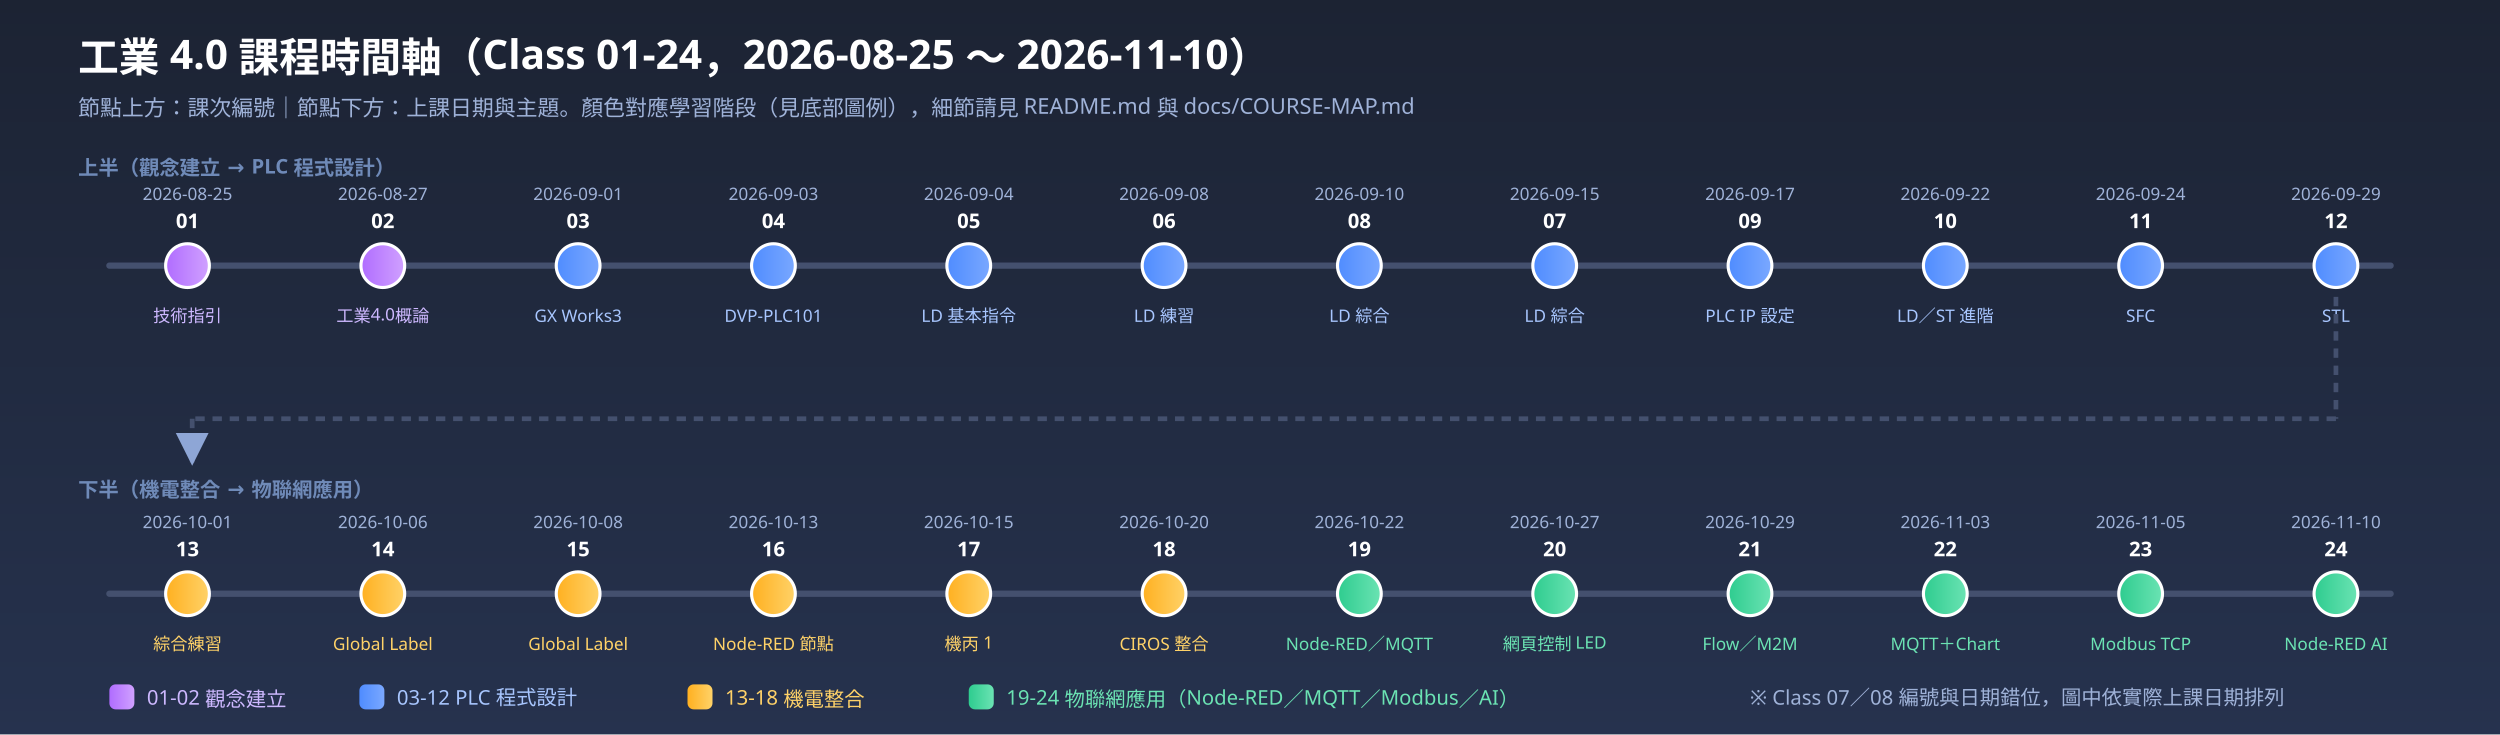
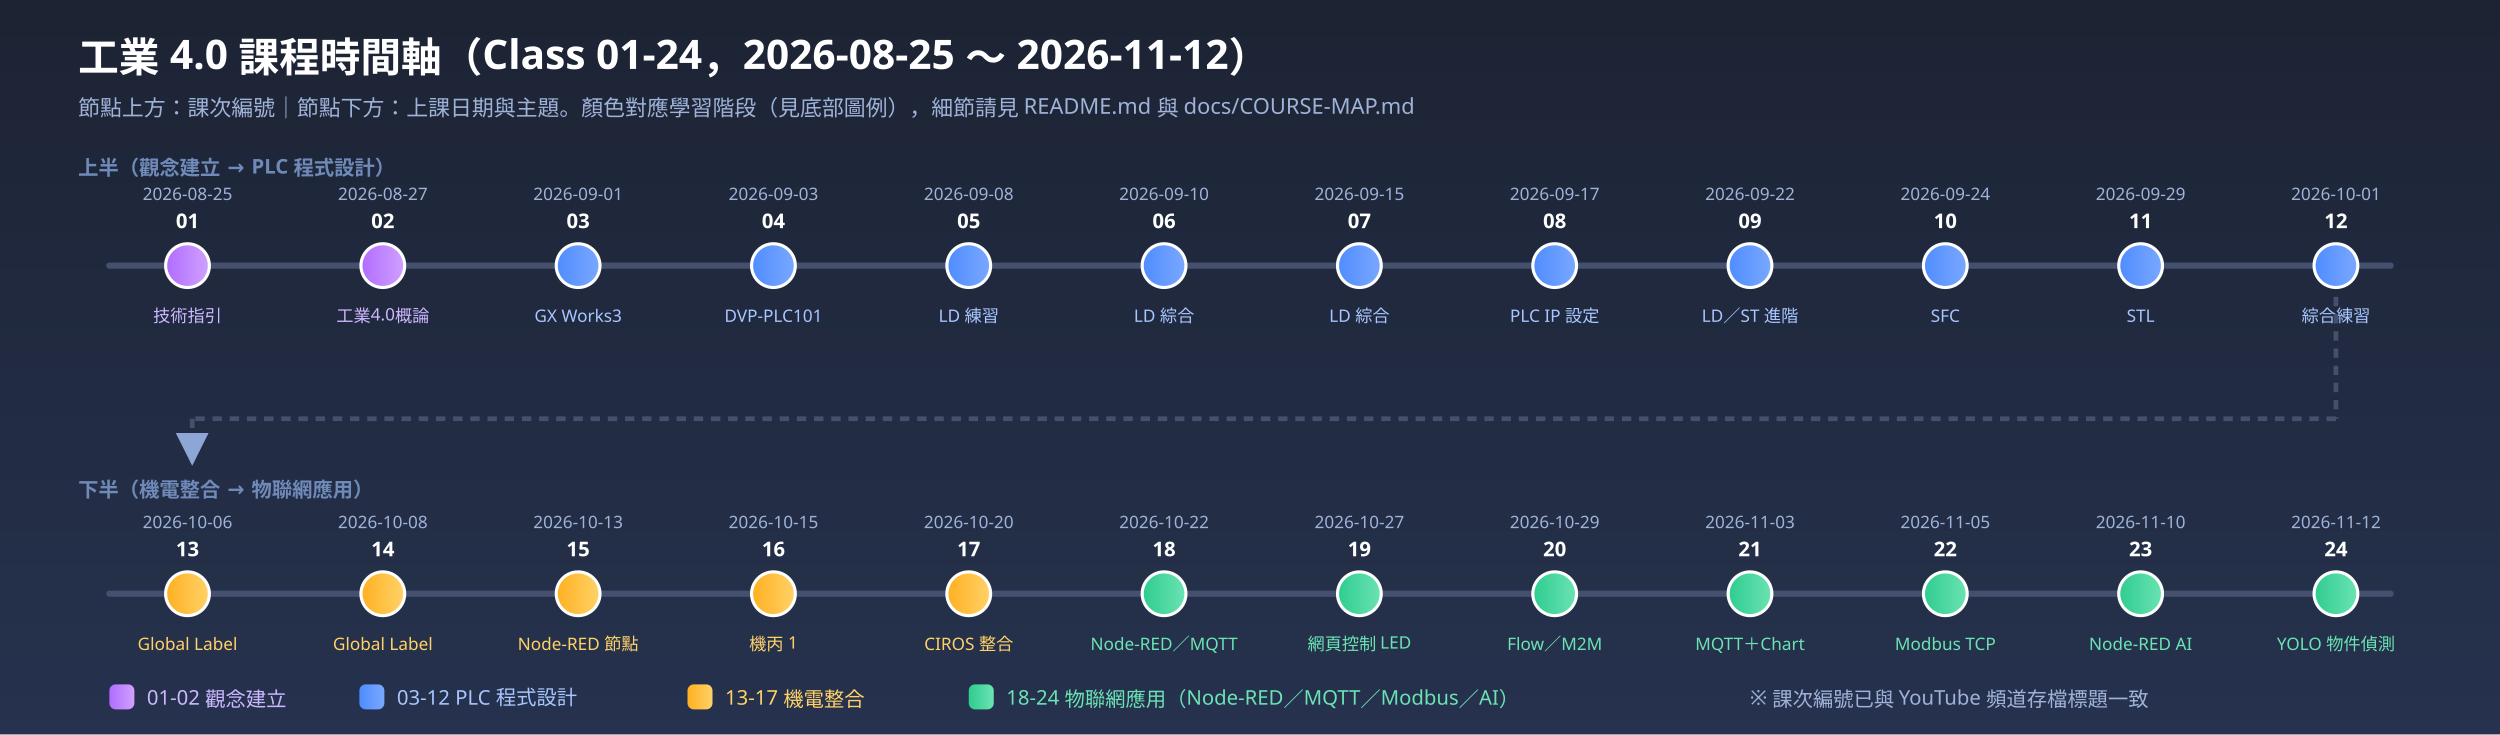
<svg xmlns="http://www.w3.org/2000/svg" viewBox="0 0 1600 470" width="1600" height="470" font-family="'Microsoft JhengHei','PingFang TC',sans-serif">
  <defs>
    <linearGradient id="bg" x1="0" y1="0" x2="0" y2="1">
      <stop offset="0" stop-color="#1c2333" />
      <stop offset="1" stop-color="#26324e" />
    </linearGradient>
    <linearGradient id="plc" x1="0" y1="0" x2="1" y2="0">
      <stop offset="0" stop-color="#4f8cff" />
      <stop offset="1" stop-color="#7aa8ff" />
    </linearGradient>
    <linearGradient id="me" x1="0" y1="0" x2="1" y2="0">
      <stop offset="0" stop-color="#ffb020" />
      <stop offset="1" stop-color="#ffd268" />
    </linearGradient>
    <linearGradient id="iot" x1="0" y1="0" x2="1" y2="0">
      <stop offset="0" stop-color="#2ecc8f" />
      <stop offset="1" stop-color="#6be3b3" />
    </linearGradient>
    <linearGradient id="intro" x1="0" y1="0" x2="1" y2="0">
      <stop offset="0" stop-color="#b06cff" />
      <stop offset="1" stop-color="#d0a1ff" />
    </linearGradient>
    <marker id="wrappar" viewBox="0 0 10 10" refX="9" refY="5" markerWidth="7" markerHeight="7" orient="auto">
      <path d="M0,0 L10,5 L0,10 z" fill="#8ea6d6" />
    </marker>
  </defs>
  <rect width="1600" height="470" fill="url(#bg)" />
-   <text x="50" y="46" fill="#ffffff" font-size="26" font-weight="bold">工業 4.0 課程時間軸（Class 01-24，2026-08-25 ～ 2026-11-10）</text>
+   <text x="50" y="46" fill="#ffffff" font-size="26" font-weight="bold">工業 4.0 課程時間軸（Class 01-24，2026-08-25 ～ 2026-11-12）</text>
  <text x="50" y="74" fill="#9fb2d8" font-size="14">節點上方：課次編號｜節點下方：上課日期與主題。顏色對應學習階段（見底部圖例），細節請見 README.md 與 docs/COURSE-MAP.md</text>
  <text x="50" y="112" fill="#6f8ab8" font-size="13" font-weight="bold">上半（觀念建立 → PLC 程式設計）</text>
  <line x1="70" y1="170" x2="1530" y2="170" stroke="#44506e" stroke-width="4" stroke-linecap="round" />
  <g font-size="12" text-anchor="middle">
    <circle cx="120" cy="170" r="14" fill="url(#intro)" stroke="#ffffff" stroke-width="2" />
    <text x="120" y="146" fill="#ffffff" font-weight="bold" font-size="13">01</text>
    <text x="120" y="128" fill="#9fb2d8" font-size="11">2026-08-25</text>
    <text x="120" y="206" fill="#cdb8ff" font-size="11">技術指引</text>
    <circle cx="245" cy="170" r="14" fill="url(#intro)" stroke="#ffffff" stroke-width="2" />
    <text x="245" y="146" fill="#ffffff" font-weight="bold" font-size="13">02</text>
    <text x="245" y="128" fill="#9fb2d8" font-size="11">2026-08-27</text>
    <text x="245" y="206" fill="#cdb8ff" font-size="11">工業4.0概論</text>
    <circle cx="370" cy="170" r="14" fill="url(#plc)" stroke="#ffffff" stroke-width="2" />
    <text x="370" y="146" fill="#ffffff" font-weight="bold" font-size="13">03</text>
    <text x="370" y="128" fill="#9fb2d8" font-size="11">2026-09-01</text>
    <text x="370" y="206" fill="#a8c6ff" font-size="11">GX Works3</text>
    <circle cx="495" cy="170" r="14" fill="url(#plc)" stroke="#ffffff" stroke-width="2" />
    <text x="495" y="146" fill="#ffffff" font-weight="bold" font-size="13">04</text>
    <text x="495" y="128" fill="#9fb2d8" font-size="11">2026-09-03</text>
    <text x="495" y="206" fill="#a8c6ff" font-size="11">DVP-PLC101</text>
    <circle cx="620" cy="170" r="14" fill="url(#plc)" stroke="#ffffff" stroke-width="2" />
    <text x="620" y="146" fill="#ffffff" font-weight="bold" font-size="13">05</text>
-     <text x="620" y="128" fill="#9fb2d8" font-size="11">2026-09-04</text>
-     <text x="620" y="206" fill="#a8c6ff" font-size="11">LD 基本指令</text>
+     <text x="620" y="128" fill="#9fb2d8" font-size="11">2026-09-08</text>
+     <text x="620" y="206" fill="#a8c6ff" font-size="11">LD 練習</text>
    <circle cx="745" cy="170" r="14" fill="url(#plc)" stroke="#ffffff" stroke-width="2" />
    <text x="745" y="146" fill="#ffffff" font-weight="bold" font-size="13">06</text>
-     <text x="745" y="128" fill="#9fb2d8" font-size="11">2026-09-08</text>
-     <text x="745" y="206" fill="#a8c6ff" font-size="11">LD 練習</text>
+     <text x="745" y="128" fill="#9fb2d8" font-size="11">2026-09-10</text>
+     <text x="745" y="206" fill="#a8c6ff" font-size="11">LD 綜合</text>
    <circle cx="870" cy="170" r="14" fill="url(#plc)" stroke="#ffffff" stroke-width="2" />
-     <text x="870" y="146" fill="#ffffff" font-weight="bold" font-size="13">08</text>
-     <text x="870" y="128" fill="#9fb2d8" font-size="11">2026-09-10</text>
+     <text x="870" y="146" fill="#ffffff" font-weight="bold" font-size="13">07</text>
+     <text x="870" y="128" fill="#9fb2d8" font-size="11">2026-09-15</text>
    <text x="870" y="206" fill="#a8c6ff" font-size="11">LD 綜合</text>
    <circle cx="995" cy="170" r="14" fill="url(#plc)" stroke="#ffffff" stroke-width="2" />
-     <text x="995" y="146" fill="#ffffff" font-weight="bold" font-size="13">07</text>
-     <text x="995" y="128" fill="#9fb2d8" font-size="11">2026-09-15</text>
-     <text x="995" y="206" fill="#a8c6ff" font-size="11">LD 綜合</text>
+     <text x="995" y="146" fill="#ffffff" font-weight="bold" font-size="13">08</text>
+     <text x="995" y="128" fill="#9fb2d8" font-size="11">2026-09-17</text>
+     <text x="995" y="206" fill="#a8c6ff" font-size="11">PLC IP 設定</text>
    <circle cx="1120" cy="170" r="14" fill="url(#plc)" stroke="#ffffff" stroke-width="2" />
    <text x="1120" y="146" fill="#ffffff" font-weight="bold" font-size="13">09</text>
-     <text x="1120" y="128" fill="#9fb2d8" font-size="11">2026-09-17</text>
-     <text x="1120" y="206" fill="#a8c6ff" font-size="11">PLC IP 設定</text>
+     <text x="1120" y="128" fill="#9fb2d8" font-size="11">2026-09-22</text>
+     <text x="1120" y="206" fill="#a8c6ff" font-size="11">LD／ST 進階</text>
    <circle cx="1245" cy="170" r="14" fill="url(#plc)" stroke="#ffffff" stroke-width="2" />
    <text x="1245" y="146" fill="#ffffff" font-weight="bold" font-size="13">10</text>
-     <text x="1245" y="128" fill="#9fb2d8" font-size="11">2026-09-22</text>
-     <text x="1245" y="206" fill="#a8c6ff" font-size="11">LD／ST 進階</text>
+     <text x="1245" y="128" fill="#9fb2d8" font-size="11">2026-09-24</text>
+     <text x="1245" y="206" fill="#a8c6ff" font-size="11">SFC</text>
    <circle cx="1370" cy="170" r="14" fill="url(#plc)" stroke="#ffffff" stroke-width="2" />
    <text x="1370" y="146" fill="#ffffff" font-weight="bold" font-size="13">11</text>
-     <text x="1370" y="128" fill="#9fb2d8" font-size="11">2026-09-24</text>
-     <text x="1370" y="206" fill="#a8c6ff" font-size="11">SFC</text>
+     <text x="1370" y="128" fill="#9fb2d8" font-size="11">2026-09-29</text>
+     <text x="1370" y="206" fill="#a8c6ff" font-size="11">STL</text>
    <circle cx="1495" cy="170" r="14" fill="url(#plc)" stroke="#ffffff" stroke-width="2" />
    <text x="1495" y="146" fill="#ffffff" font-weight="bold" font-size="13">12</text>
-     <text x="1495" y="128" fill="#9fb2d8" font-size="11">2026-09-29</text>
-     <text x="1495" y="206" fill="#a8c6ff" font-size="11">STL</text>
+     <text x="1495" y="128" fill="#9fb2d8" font-size="11">2026-10-01</text>
+     <text x="1495" y="206" fill="#a8c6ff" font-size="11">綜合練習</text>
  </g>
  <path d="M1495,190 L1495,268" stroke="#44506e" stroke-width="3" fill="none" stroke-dasharray="6 5" />
  <path d="M1495,268 L123,268" stroke="#44506e" stroke-width="3" fill="none" stroke-dasharray="6 5" />
  <path d="M123,268 L123,296" stroke="#44506e" stroke-width="3" fill="none" stroke-dasharray="6 5" marker-end="url(#wrappar)" />
  <text x="50" y="318" fill="#6f8ab8" font-size="13" font-weight="bold">下半（機電整合 → 物聯網應用）</text>
  <line x1="70" y1="380" x2="1530" y2="380" stroke="#44506e" stroke-width="4" stroke-linecap="round" />
  <g font-size="12" text-anchor="middle">
    <circle cx="120" cy="380" r="14" fill="url(#me)" stroke="#ffffff" stroke-width="2" />
    <text x="120" y="356" fill="#ffffff" font-weight="bold" font-size="13">13</text>
-     <text x="120" y="338" fill="#9fb2d8" font-size="11">2026-10-01</text>
-     <text x="120" y="416" fill="#ffd268" font-size="11">綜合練習</text>
+     <text x="120" y="338" fill="#9fb2d8" font-size="11">2026-10-06</text>
+     <text x="120" y="416" fill="#ffd268" font-size="11">Global Label</text>
    <circle cx="245" cy="380" r="14" fill="url(#me)" stroke="#ffffff" stroke-width="2" />
    <text x="245" y="356" fill="#ffffff" font-weight="bold" font-size="13">14</text>
-     <text x="245" y="338" fill="#9fb2d8" font-size="11">2026-10-06</text>
+     <text x="245" y="338" fill="#9fb2d8" font-size="11">2026-10-08</text>
    <text x="245" y="416" fill="#ffd268" font-size="11">Global Label</text>
    <circle cx="370" cy="380" r="14" fill="url(#me)" stroke="#ffffff" stroke-width="2" />
    <text x="370" y="356" fill="#ffffff" font-weight="bold" font-size="13">15</text>
-     <text x="370" y="338" fill="#9fb2d8" font-size="11">2026-10-08</text>
-     <text x="370" y="416" fill="#ffd268" font-size="11">Global Label</text>
+     <text x="370" y="338" fill="#9fb2d8" font-size="11">2026-10-13</text>
+     <text x="370" y="416" fill="#ffd268" font-size="11">Node-RED 節點</text>
    <circle cx="495" cy="380" r="14" fill="url(#me)" stroke="#ffffff" stroke-width="2" />
    <text x="495" y="356" fill="#ffffff" font-weight="bold" font-size="13">16</text>
-     <text x="495" y="338" fill="#9fb2d8" font-size="11">2026-10-13</text>
-     <text x="495" y="416" fill="#ffd268" font-size="11">Node-RED 節點</text>
+     <text x="495" y="338" fill="#9fb2d8" font-size="11">2026-10-15</text>
+     <text x="495" y="416" fill="#ffd268" font-size="11">機丙 1</text>
    <circle cx="620" cy="380" r="14" fill="url(#me)" stroke="#ffffff" stroke-width="2" />
    <text x="620" y="356" fill="#ffffff" font-weight="bold" font-size="13">17</text>
-     <text x="620" y="338" fill="#9fb2d8" font-size="11">2026-10-15</text>
-     <text x="620" y="416" fill="#ffd268" font-size="11">機丙 1</text>
-     <circle cx="745" cy="380" r="14" fill="url(#me)" stroke="#ffffff" stroke-width="2" />
+     <text x="620" y="338" fill="#9fb2d8" font-size="11">2026-10-20</text>
+     <text x="620" y="416" fill="#ffd268" font-size="11">CIROS 整合</text>
+     <circle cx="745" cy="380" r="14" fill="url(#iot)" stroke="#ffffff" stroke-width="2" />
    <text x="745" y="356" fill="#ffffff" font-weight="bold" font-size="13">18</text>
-     <text x="745" y="338" fill="#9fb2d8" font-size="11">2026-10-20</text>
-     <text x="745" y="416" fill="#ffd268" font-size="11">CIROS 整合</text>
+     <text x="745" y="338" fill="#9fb2d8" font-size="11">2026-10-22</text>
+     <text x="745" y="416" fill="#6be3b3" font-size="11">Node-RED／MQTT</text>
    <circle cx="870" cy="380" r="14" fill="url(#iot)" stroke="#ffffff" stroke-width="2" />
    <text x="870" y="356" fill="#ffffff" font-weight="bold" font-size="13">19</text>
-     <text x="870" y="338" fill="#9fb2d8" font-size="11">2026-10-22</text>
-     <text x="870" y="416" fill="#6be3b3" font-size="11">Node-RED／MQTT</text>
+     <text x="870" y="338" fill="#9fb2d8" font-size="11">2026-10-27</text>
+     <text x="870" y="416" fill="#6be3b3" font-size="11">網頁控制 LED</text>
    <circle cx="995" cy="380" r="14" fill="url(#iot)" stroke="#ffffff" stroke-width="2" />
    <text x="995" y="356" fill="#ffffff" font-weight="bold" font-size="13">20</text>
-     <text x="995" y="338" fill="#9fb2d8" font-size="11">2026-10-27</text>
-     <text x="995" y="416" fill="#6be3b3" font-size="11">網頁控制 LED</text>
+     <text x="995" y="338" fill="#9fb2d8" font-size="11">2026-10-29</text>
+     <text x="995" y="416" fill="#6be3b3" font-size="11">Flow／M2M</text>
    <circle cx="1120" cy="380" r="14" fill="url(#iot)" stroke="#ffffff" stroke-width="2" />
    <text x="1120" y="356" fill="#ffffff" font-weight="bold" font-size="13">21</text>
-     <text x="1120" y="338" fill="#9fb2d8" font-size="11">2026-10-29</text>
-     <text x="1120" y="416" fill="#6be3b3" font-size="11">Flow／M2M</text>
+     <text x="1120" y="338" fill="#9fb2d8" font-size="11">2026-11-03</text>
+     <text x="1120" y="416" fill="#6be3b3" font-size="11">MQTT＋Chart</text>
    <circle cx="1245" cy="380" r="14" fill="url(#iot)" stroke="#ffffff" stroke-width="2" />
    <text x="1245" y="356" fill="#ffffff" font-weight="bold" font-size="13">22</text>
-     <text x="1245" y="338" fill="#9fb2d8" font-size="11">2026-11-03</text>
-     <text x="1245" y="416" fill="#6be3b3" font-size="11">MQTT＋Chart</text>
+     <text x="1245" y="338" fill="#9fb2d8" font-size="11">2026-11-05</text>
+     <text x="1245" y="416" fill="#6be3b3" font-size="11">Modbus TCP</text>
    <circle cx="1370" cy="380" r="14" fill="url(#iot)" stroke="#ffffff" stroke-width="2" />
    <text x="1370" y="356" fill="#ffffff" font-weight="bold" font-size="13">23</text>
-     <text x="1370" y="338" fill="#9fb2d8" font-size="11">2026-11-05</text>
-     <text x="1370" y="416" fill="#6be3b3" font-size="11">Modbus TCP</text>
+     <text x="1370" y="338" fill="#9fb2d8" font-size="11">2026-11-10</text>
+     <text x="1370" y="416" fill="#6be3b3" font-size="11">Node-RED AI</text>
    <circle cx="1495" cy="380" r="14" fill="url(#iot)" stroke="#ffffff" stroke-width="2" />
    <text x="1495" y="356" fill="#ffffff" font-weight="bold" font-size="13">24</text>
-     <text x="1495" y="338" fill="#9fb2d8" font-size="11">2026-11-10</text>
-     <text x="1495" y="416" fill="#6be3b3" font-size="11">Node-RED AI</text>
+     <text x="1495" y="338" fill="#9fb2d8" font-size="11">2026-11-12</text>
+     <text x="1495" y="416" fill="#6be3b3" font-size="11">YOLO 物件偵測</text>
  </g>
  <g font-size="13">
    <rect x="70" y="438" width="16" height="16" rx="4" fill="url(#intro)" />
    <text x="94" y="451" fill="#cdb8ff">01-02 觀念建立</text>
    <rect x="230" y="438" width="16" height="16" rx="4" fill="url(#plc)" />
    <text x="254" y="451" fill="#a8c6ff">03-12 PLC 程式設計</text>
    <rect x="440" y="438" width="16" height="16" rx="4" fill="url(#me)" />
-     <text x="464" y="451" fill="#ffd268">13-18 機電整合</text>
+     <text x="464" y="451" fill="#ffd268">13-17 機電整合</text>
    <rect x="620" y="438" width="16" height="16" rx="4" fill="url(#iot)" />
-     <text x="644" y="451" fill="#6be3b3">19-24 物聯網應用（Node-RED／MQTT／Modbus／AI）</text>
-     <text x="1120" y="451" fill="#9fb2d8">※ Class 07／08 編號與日期錯位，圖中依實際上課日期排列</text>
+     <text x="644" y="451" fill="#6be3b3">18-24 物聯網應用（Node-RED／MQTT／Modbus／AI）</text>
+     <text x="1120" y="451" fill="#9fb2d8">※ 課次編號已與 YouTube 頻道存檔標題一致</text>
  </g>
</svg>
